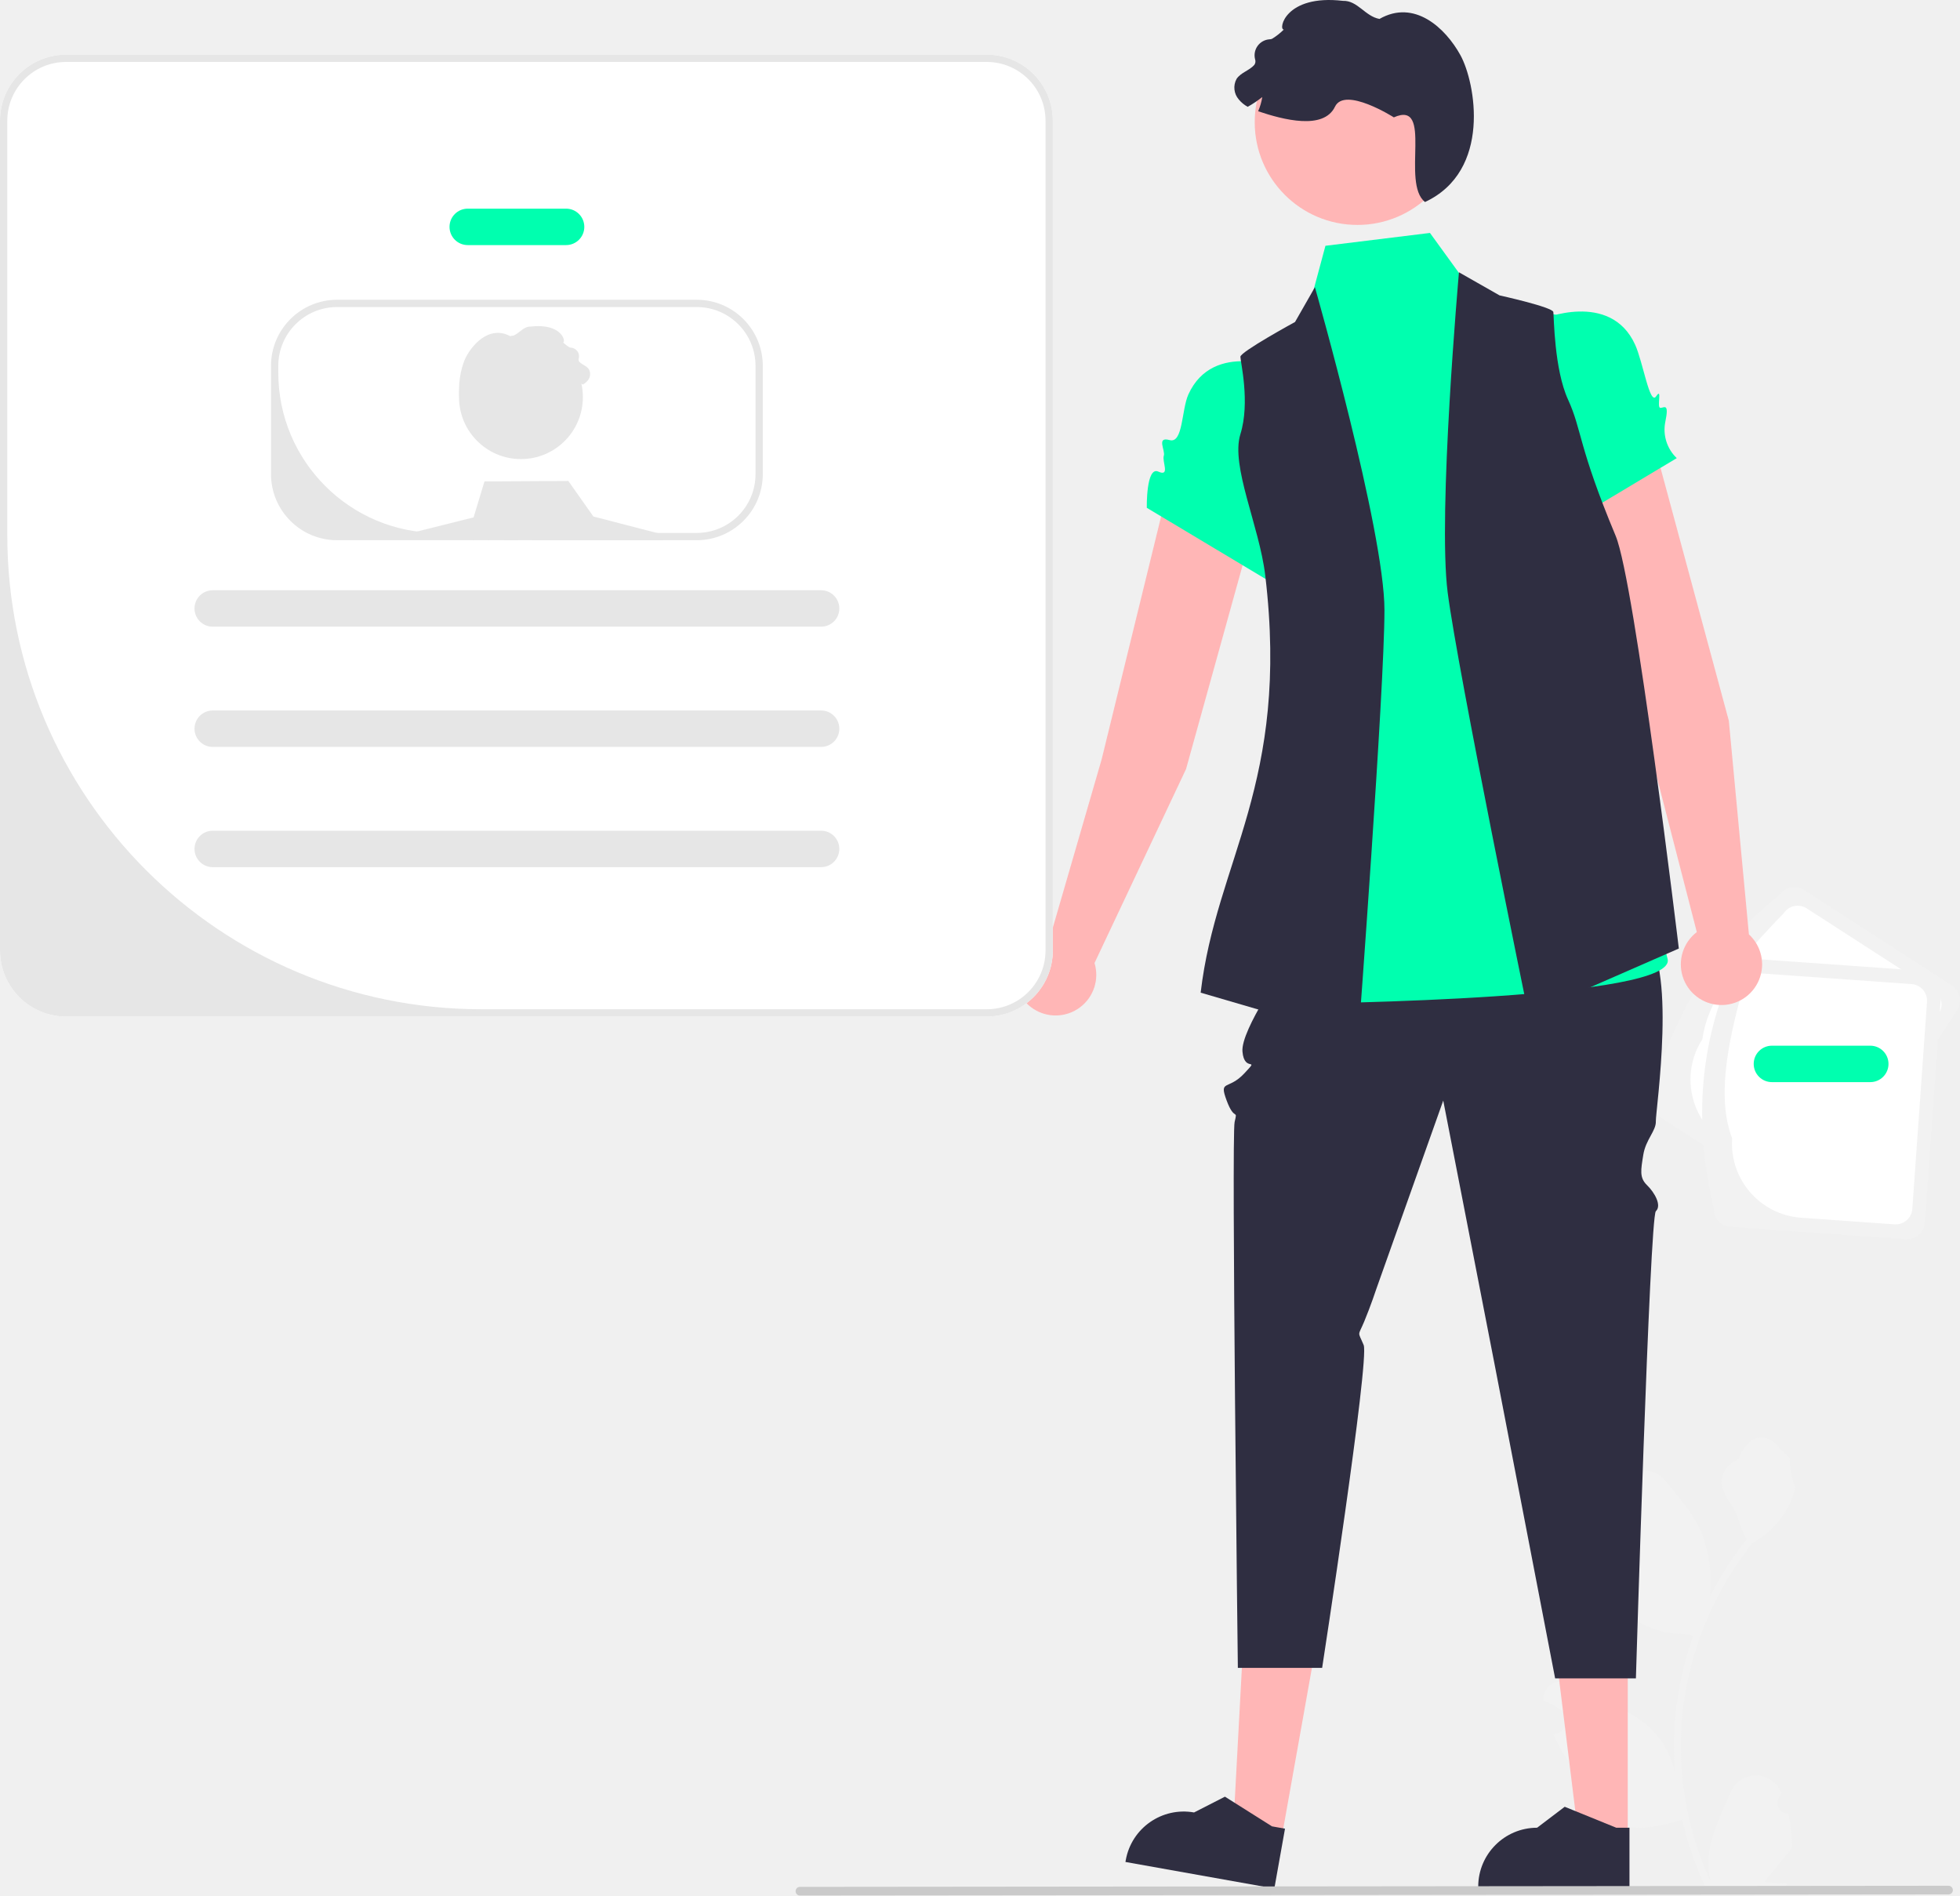
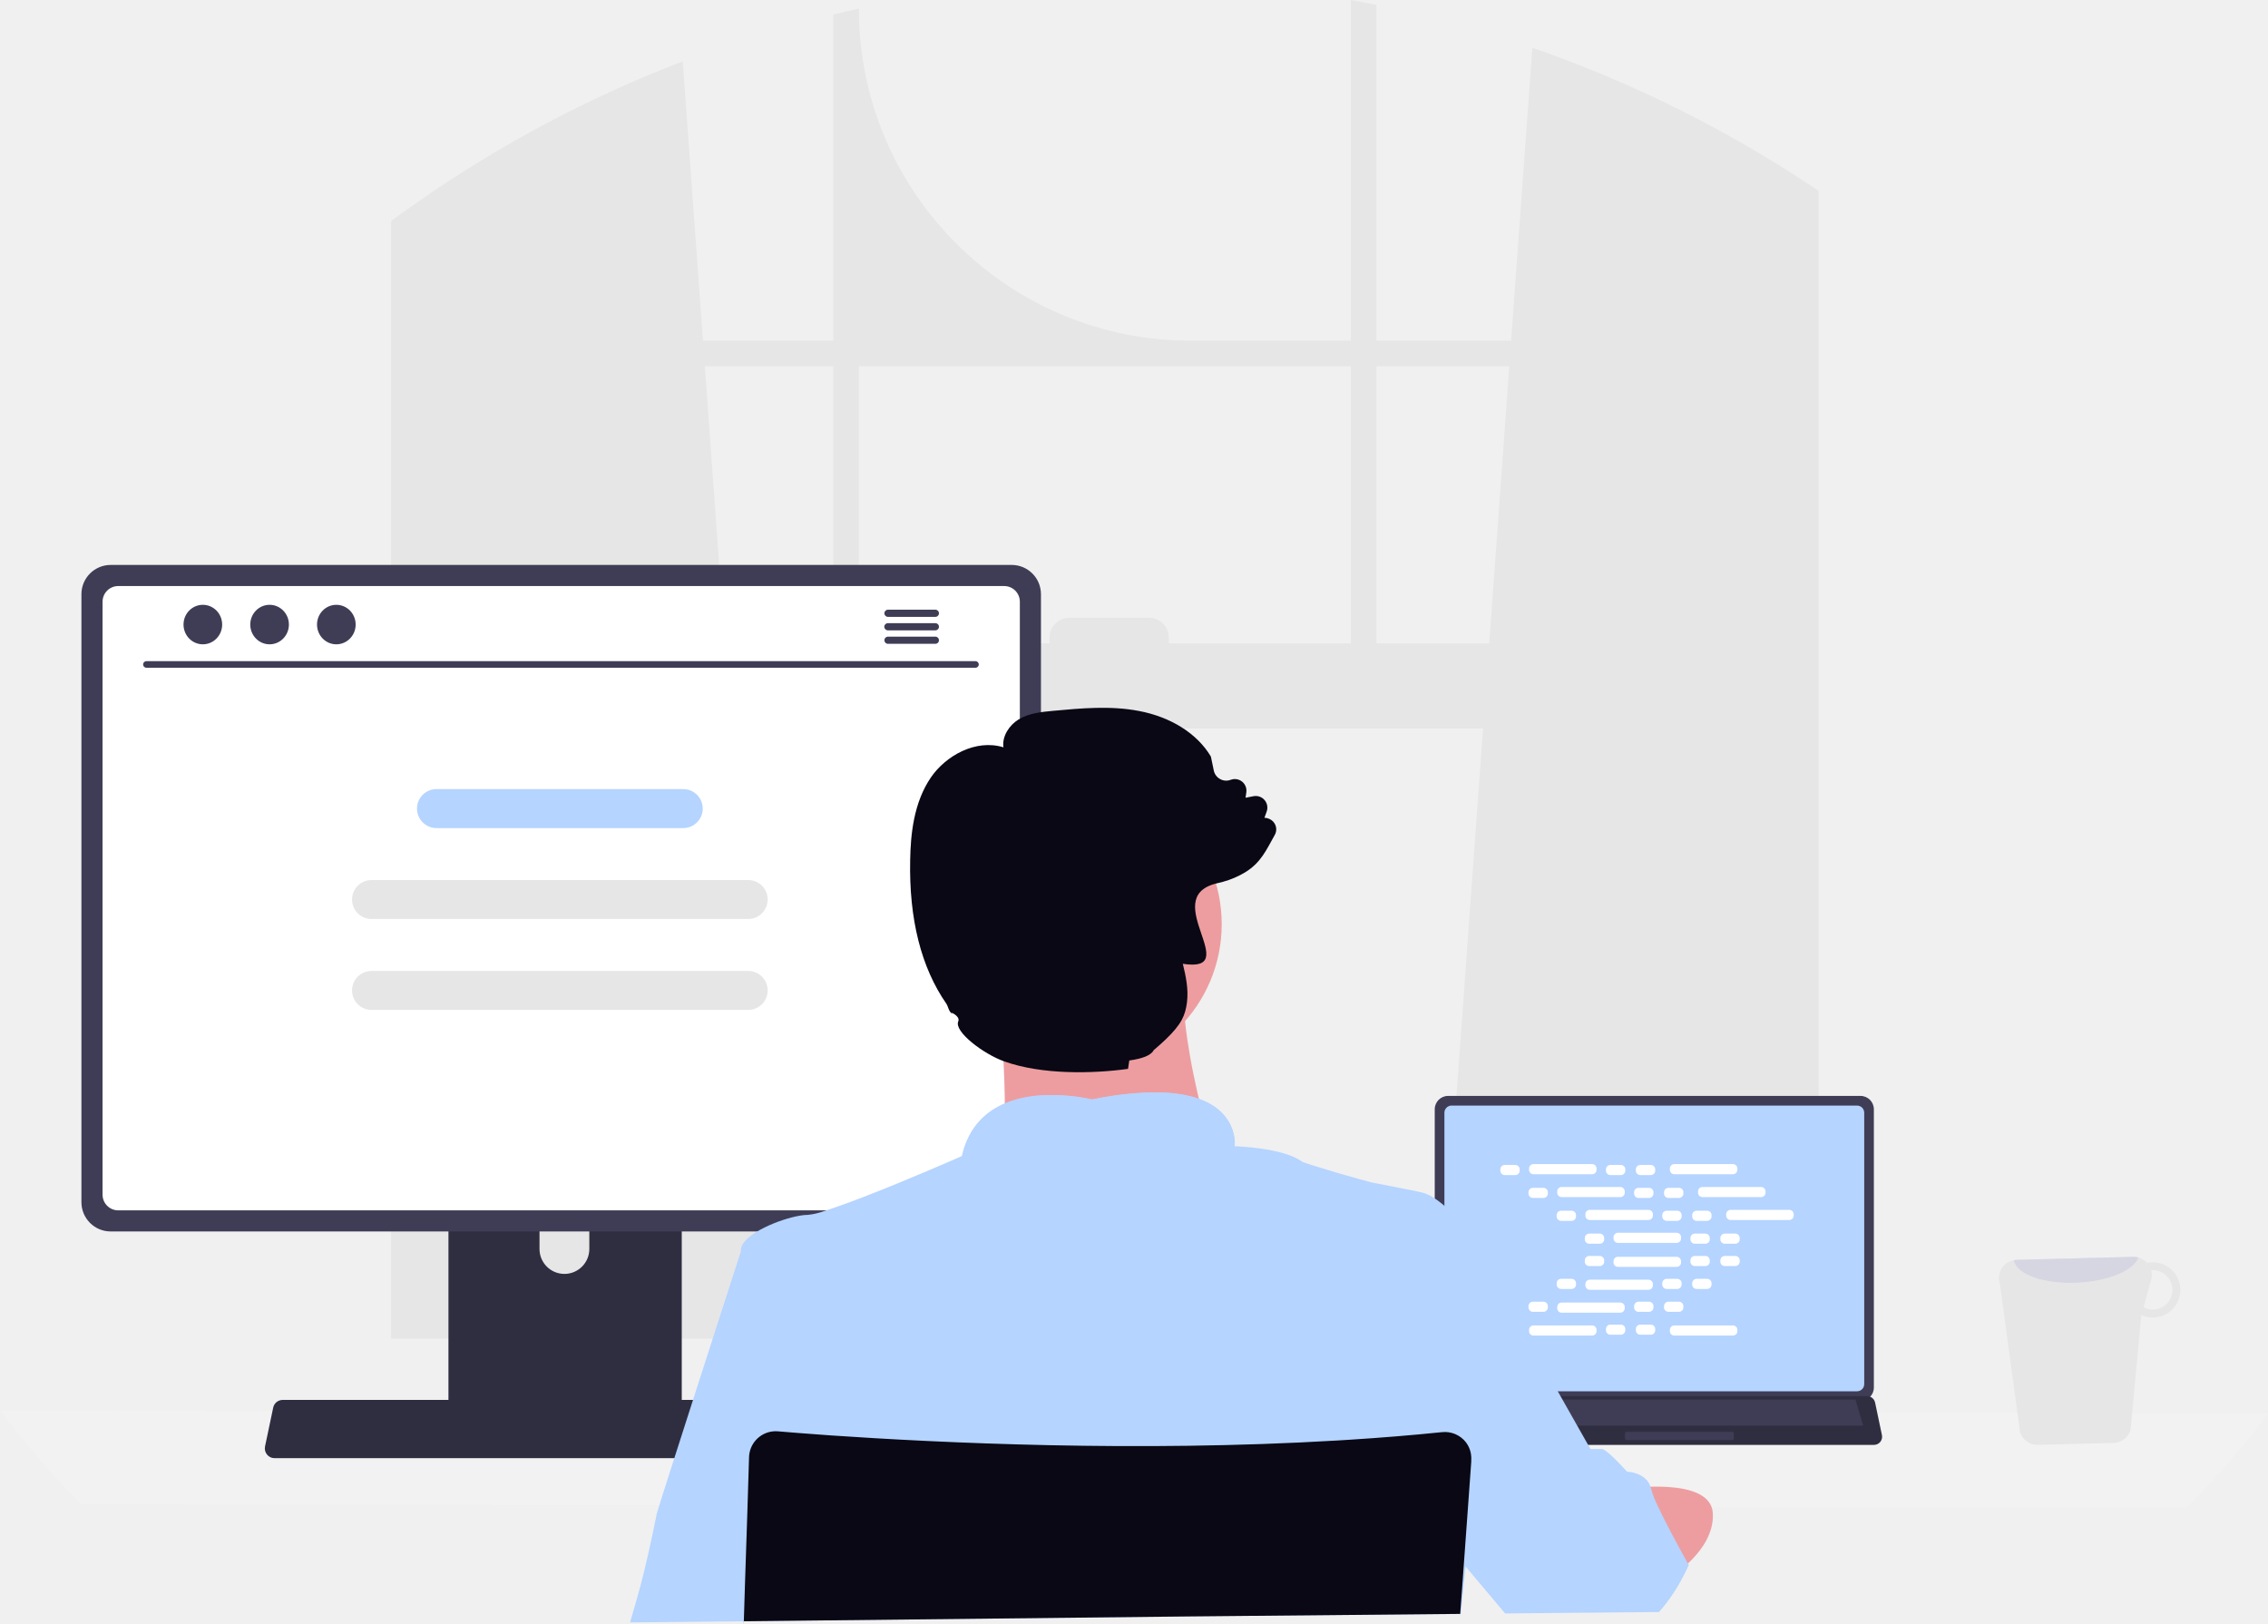
- <svg xmlns="http://www.w3.org/2000/svg" data-name="Layer 1" width="538.022" height="520.25" viewBox="0 0 538.022 520.25">
-   <path d="M821.828,687.588a2.807,2.807,0,0,1-2.035-4.866l.192-.765q-.038-.092-.076-.184a7.539,7.539,0,0,0-13.907.052c-2.275,5.478-5.17,10.966-5.883,16.758a22.304,22.304,0,0,0,.392,7.671,89.419,89.419,0,0,1-8.134-37.139,86.307,86.307,0,0,1,.535-9.628q.443-3.931,1.231-7.807a90.456,90.456,0,0,1,17.938-38.337A24.073,24.073,0,0,0,822.092,602.956a18.363,18.363,0,0,0,1.67-5.018c-.487.064-1.838-7.359-1.47-7.815-.679-1.031-1.895-1.543-2.637-2.549-3.689-5.002-8.773-4.129-11.426,2.669-5.669,2.861-5.724,7.606-2.245,12.169,2.213,2.903,2.517,6.832,4.459,9.94-.2.256-.408.503-.607.759a91.04,91.04,0,0,0-9.502,15.054,37.846,37.846,0,0,0-2.259-17.579c-2.163-5.217-6.216-9.611-9.786-14.122-4.288-5.418-13.08-3.053-13.836,3.814q-.011.1-.021.199.795.449,1.557.952a3.808,3.808,0,0,1-1.535,6.93l-.078.012a37.89,37.89,0,0,0,.999,5.665c-4.579,17.71,5.307,24.16,19.424,24.45.312.16.615.32.927.471a92.925,92.925,0,0,0-5.002,23.539,88.137,88.137,0,0,0,.064,14.231l-.024-.168a23.289,23.289,0,0,0-7.95-13.448c-6.118-5.026-14.762-6.877-21.363-10.916a4.371,4.371,0,0,0-6.694,4.252q.013.088.027.176a25.58,25.58,0,0,1,2.868,1.382q.795.449,1.557.952a3.808,3.808,0,0,1-1.535,6.93l-.078.012c-.056.008-.104.016-.16.024a37.923,37.923,0,0,0,6.975,10.923c2.863,15.46,15.162,16.927,28.318,12.425h.008a92.897,92.897,0,0,0,6.24,18.218H821.269c.08-.248.152-.503.224-.751a25.329,25.329,0,0,1-6.169-.367c1.654-2.03,3.308-4.075,4.962-6.105a1.384,1.384,0,0,0,.104-.12c.839-1.039,1.686-2.069,2.525-3.108l0-.001a37.101,37.101,0,0,0-1.087-9.451Z" transform="translate(-330.9891 -189.8751)" fill="#f2f2f2" />
-   <path d="M784.682,489.353c5.908-21.452,16.929-39.723,34.723-53.778a4.892,4.892,0,0,1,6.756-1.455l40.615,26.224a4.892,4.892,0,0,1,1.455,6.756l-34.723,53.778a4.892,4.892,0,0,1-6.756,1.455l-40.615-26.224A4.892,4.892,0,0,1,784.682,489.353Z" transform="translate(-330.9891 -189.8751)" fill="#f2f2f2" />
-   <path d="M798.285,475.121c1.522-11.335,10.899-22.921,22.323-34.574a4.582,4.582,0,0,1,6.328-1.362l34.905,22.537a4.582,4.582,0,0,1,1.363,6.328l-30.899,47.855a4.582,4.582,0,0,1-6.328,1.362l-21.623-13.961A20.41,20.41,0,0,1,798.285,475.121Z" transform="translate(-330.9891 -189.8751)" fill="#fff" />
-   <path d="M801.4,521.336c-5.154-21.646-4.294-42.966,4.531-63.854a4.892,4.892,0,0,1,5.221-4.529l48.224,3.422a4.892,4.892,0,0,1,4.529,5.221l-4.531,63.854a4.892,4.892,0,0,1-5.221,4.529l-48.224-3.422A4.892,4.892,0,0,1,801.4,521.336Z" transform="translate(-330.9891 -189.8751)" fill="#f2f2f2" />
-   <path d="M806.467,502.312c-4.125-10.667-1.487-25.337,2.913-41.051a4.582,4.582,0,0,1,4.889-4.241l41.444,2.941a4.582,4.582,0,0,1,4.242,4.889l-4.032,56.821a4.582,4.582,0,0,1-4.889,4.241l-25.674-1.822A20.41,20.41,0,0,1,806.467,502.312Z" transform="translate(-330.9891 -189.8751)" fill="#fff" />
-   <path d="M805.558,387.709l-20.659-76.467A12.785,12.785,0,0,0,769.39,302.229l0,0a12.785,12.785,0,0,0-9.023,16.212l23.895,78.772,12.502,48.477a11.157,11.157,0,1,0,14.304.638Z" transform="translate(-330.9891 -189.8751)" fill="#ffb6b6" />
-   <path d="M656.564,400.937l21.187-76.323a12.785,12.785,0,0,0-8.752-15.657l0,0a12.785,12.785,0,0,0-16.024,9.353l-19.577,79.955L619.454,446.347a11.157,11.157,0,1,0,11.983,7.838Z" transform="translate(-330.9891 -189.8751)" fill="#ffb6b6" />
-   <polygon points="446.816 504.239 433.315 504.238 426.893 452.165 446.818 452.166 446.816 504.239" fill="#ffb6b6" />
-   <path d="M778.28,708.198l-41.516-.002v-.525a16.16,16.16,0,0,1,16.159-16.159h.001l7.583-5.753,14.149,5.754,3.624 0Z" transform="translate(-330.9891 -189.8751)" fill="#2f2e41" />
-   <polygon points="351.81 504.375 338.519 502.004 341.337 449.611 360.953 453.11 351.81 504.375" fill="#ffb6b6" />
-   <path d="M680.795,708.198,639.924,700.909l.092-.517a16.16,16.16,0,0,1,18.744-13.071l.001 0,8.475-4.333,12.919,8.148,3.568.636Z" transform="translate(-330.9891 -189.8751)" fill="#2f2e41" />
-   <path d="M684.115,454.689S671.533,472.51,672.046,478.491s4.956,1.21.513,5.98-7.032,1.57-4.849,7.464,3.072,2.077,2.183,5.894.889,149.805.889,149.805h23.137s13.048-84.651,11.396-88.603-1.614-2.232.145-6.431,3.413-9.196,3.413-9.196l18.288-51.469,14.107,72.467L757.873,650.515h22.172s3.797-126.63,5.475-128.208-.33-5.124-2.436-7.167-1.686-4.119-1.008-8.329,3.542-6.559,3.443-9.201,6.122-44.626-3.653-51.305S684.115,454.689,684.115,454.689Z" transform="translate(-330.9891 -189.8751)" fill="#2f2e41" />
-   <path d="M761.477,277.175l-25.881-6.706L723.515,253.806l-28.691,3.527-6.107,22.728L668.292,291.916c36.614.219,16.897,106.293,22.278,113.137,4.379,5.569-21.858,18.819-13.635,27.271s5.183,5.07,3.275,14.271-15.818,18.94,0,18.843,111.265-1.46,108.538-12.368-2.684-8.138-6.796-14.977-6.88-3.017-5.496-13.109-3.111-17.898.02-22.364c4.806-6.855-.037-56.337-4.569-55.017Z" transform="translate(-330.9891 -189.8751)" fill="#00ffaf" />
-   <path d="M754.087,277.528s18.931-8.043,25.749,6.956c2.178,4.791,4.011,16.823,5.778,14.155s.062,3.181,1.156,3.189c.976.006,2.477-1.572,1.343,3.867a10.773,10.773,0,0,0,3.148,9.917l-32.904,19.706Z" transform="translate(-330.9891 -189.8751)" fill="#00ffaf" />
-   <path d="M682.957,291.164s-18.932-8.043-25.749,6.956c-1.917,4.218-1.44,13.591-5.174,12.539s-1.083,2.913-1.576,4.29c-.549,1.535,1.848,5.88-1.519,4.359s-3.155,9.939-3.155,9.939L678.688,348.953Z" transform="translate(-330.9891 -189.8751)" fill="#00ffaf" />
-   <path d="M691.933,268.7l-5.454,9.545s-14.999,8.181-14.999,9.545,2.727,12.497,0,21.247,5.206,25.206,6.818,38.748c6.818,57.268-13.456,78.077-17.726,114.537l43.268,12.637s7.183-95.812,7.183-117.629S691.933,268.7,691.933,268.7Z" transform="translate(-330.9891 -189.8751)" fill="#2f2e41" />
-   <path d="M731.476,264.61l11.146,6.34s14.587,3.216,14.761,4.568.226,15.725,4.048,24.056,2.769,12.76,13.064,37.386c5.26,12.582,17.335,113.25,17.335,113.25L750.53,468.269s-19.362-94.11-22.149-115.748S731.476,264.61,731.476,264.61Z" transform="translate(-330.9891 -189.8751)" fill="#2f2e41" />
-   <circle cx="372.616" cy="33.541" r="28.194" fill="#ffb6b6" />
-   <path d="M722.16,245.321c-6.665-5.209,2.446-28.126-8.56-23.234,0,0-13.451-8.56-16.154-2.935-3.129,6.513-14.259,3.559-21.094,1.26a16.608,16.608,0,0,0,1.137-3.901,31.229,31.229,0,0,1-3.999,2.678,8.117,8.117,0,0,1-2.446-2.006,4.967,4.967,0,0,1-.624-5.637c1.137-1.749,3.485-2.287,4.867-3.84a1.672,1.672,0,0,0,.23-1.536,4.394,4.394,0,0,1,3.937-5.503,1.58,1.58,0,0,0,.749-.163,17.133,17.133,0,0,0,3.192-2.519c-1.602.073.357-9.732,16.24-7.875,3.999-.147,6.087,4.263,10.024,4.96,9.545-5.454,18.065,2.413,22.21,9.934C736.015,212.524,740.503,236.761,722.16,245.321Z" transform="translate(-330.9891 -189.8751)" fill="#2f2e41" />
-   <path d="M601.859,204.875h-252.73a18.155,18.155,0,0,0-18.14,18.13V450.735a18.164,18.164,0,0,0,18.14,18.14h252.73a18.155,18.155,0,0,0,18.13-18.14V223.005A18.147,18.147,0,0,0,601.859,204.875Z" transform="translate(-330.9891 -189.8751)" fill="#fff" />
-   <path d="M486.383,257.143h-27a5,5,0,1,1,0-10h27a5,5,0,0,1,0,10Z" transform="translate(-330.9891 -189.8751)" fill="#00ffaf" />
-   <path d="M844.383,486.875h-27a5,5,0,0,1,0-10h27a5,5,0,0,1,0,10Z" transform="translate(-330.9891 -189.8751)" fill="#00ffaf" />
-   <path d="M556.383,361.875h-167a5,5,0,0,1,0-10h167a5,5,0,0,1,0,10Z" transform="translate(-330.9891 -189.8751)" fill="#e6e6e6" />
-   <path d="M556.383,394.875h-167a5,5,0,0,1,0-10h167a5,5,0,0,1,0,10Z" transform="translate(-330.9891 -189.8751)" fill="#e6e6e6" />
-   <path d="M556.383,427.875h-167a5,5,0,0,1,0-10h167a5,5,0,0,1,0,10Z" transform="translate(-330.9891 -189.8751)" fill="#e6e6e6" />
-   <path d="M522.249,272.145h-98.73a18.155,18.155,0,0,0-18.14,18.13v29.73a18.164,18.164,0,0,0,18.14,18.14h98.73a18.155,18.155,0,0,0,18.13-18.14v-29.73A18.147,18.147,0,0,0,522.249,272.145Zm16.13,47.86a16.14,16.14,0,0,1-16.14,16.14H451.366a43.987,43.987,0,0,1-43.987-43.987V290.275a16.156,16.156,0,0,1,16.14-16.13h98.73a16.147,16.147,0,0,1,16.13,16.13Z" transform="translate(-330.9891 -189.8751)" fill="#e6e6e6" />
-   <circle cx="143" cy="109" r="17" fill="#e6e6e6" />
-   <polygon points="182.11 148.27 106 148 130 142 132.99 132.13 156 132 162.89 141.76 180.29 146.27 181.87 146.68 182.11 148.27" fill="#e6e6e6" />
-   <path d="M464.328,309.729c3.648-2.852-1.339-15.395,4.686-12.718,0,0,7.363-4.686,8.842-1.606,1.713,3.565,7.805,1.948,11.547.689a9.091,9.091,0,0,1-.623-2.135,17.096,17.096,0,0,0,2.189,1.466,4.443,4.443,0,0,0,1.339-1.098,2.719,2.719,0,0,0,.341-3.086c-.623-.957-1.908-1.252-2.664-2.102a.915.915,0,0,1-.126-.841,2.405,2.405,0,0,0-2.155-3.012.865.865,0,0,1-.41-.089,9.378,9.378,0,0,1-1.747-1.379c.877.04-.195-5.327-8.889-4.311-2.189-.08-3.332,2.334-5.487,2.715-5.225-2.985-9.888,1.321-12.157,5.438S454.287,305.044,464.328,309.729Z" transform="translate(-330.9891 -189.8751)" fill="#e6e6e6" />
-   <path d="M601.859,204.875h-252.73a18.155,18.155,0,0,0-18.14,18.13V450.735a18.164,18.164,0,0,0,18.14,18.14h252.73a18.155,18.155,0,0,0,18.13-18.14V223.005A18.147,18.147,0,0,0,601.859,204.875Zm16.13,245.86a16.14,16.14,0,0,1-16.14,16.14H463.19A130.201,130.201,0,0,1,332.989,336.674V223.005a16.156,16.156,0,0,1,16.14-16.13h252.73a16.147,16.147,0,0,1,16.13,16.13Z" transform="translate(-330.9891 -189.8751)" fill="#e6e6e6" />
-   <path d="M865.896,709.818l-315.358.307a1.191,1.191,0,0,1,0-2.381l315.358-.307a1.191,1.191,0,0,1,0,2.381Z" transform="translate(-330.9891 -189.8751)" fill="#cacaca" />
+ <svg xmlns="http://www.w3.org/2000/svg" width="800" height="572.62" viewBox="0 0 800 572.62" role="img" artist="Katerina Limpitsouni" source="https://undraw.co/">
+   <g transform="translate(-28.583 -435)">
+     <path d="M878.163,227.233c-1-.664-2-1.294-3-1.936a435.517,435.517,0,0,0-91.985-44.589l-7.491,103.335H728.2V165.624c-2.989-.618-6-1.2-9.014-1.752V284.043H662.753A117.137,117.137,0,0,1,545.616,166.906h0c-3.024.653-6.025,1.352-9.026,2.1V284.043H490.627l-7.136-98.536a436.225,436.225,0,0,0-93.851,49.858c-.5.344-1.008.7-1.5,1.042-2.531,1.775-5.028,3.585-7.514,5.418V636.049H516.089l-2.394-33.158L500.523,420.835H765.779L752.607,602.891l-2.394,33.158H884.176V231.219Q881.186,229.192,878.163,227.233ZM536.591,390.769H498.347l-7.067-97.7h45.311Zm182.595,0H654.953v-1.936a7.078,7.078,0,0,0-7.09-7.078H619.939a7.075,7.075,0,0,0-7.078,7.078v1.936H545.616v-97.7H719.186Zm9.014,0v-97.7h46.834l-7.067,97.7Z" transform="translate(-214.08 271.129)" fill="#e6e6e6" />
+     <path d="M206.59,598.162a316.829,316.829,0,0,0,28.591,33.158L978,632.466a316.84,316.84,0,0,0,28.591-33.159Z" transform="translate(-178.007 334.261)" fill="#f2f2f2" />
+     <path d="M702.02,506.061v98.163a4.721,4.721,0,0,0,4.718,4.718H852.2a4.722,4.722,0,0,0,4.718-4.718V506.061a4.724,4.724,0,0,0-4.718-4.713H706.738a4.724,4.724,0,0,0-4.718,4.713Z" transform="translate(-167.359 320.188)" fill="#3f3d56" />
+     <path d="M705,506.849v95.73a2.526,2.526,0,0,0,2.521,2.521h143.04a2.526,2.526,0,0,0,2.521-2.521v-95.73a2.527,2.527,0,0,0-2.521-2.527H707.521A2.527,2.527,0,0,0,705,506.849Z" transform="translate(-166.926 320.62)" fill="#b5d4ff" />
+     <path d="M699.446,609.93A2.829,2.829,0,0,0,701.672,611H857.433a2.866,2.866,0,0,0,2.8-3.454l-2.418-11.485a2.871,2.871,0,0,0-1.785-2.082,2.775,2.775,0,0,0-1.017-.192H704.08a2.776,2.776,0,0,0-1.017.192,2.871,2.871,0,0,0-1.785,2.082l-2.418,11.485a2.864,2.864,0,0,0,.585,2.389Z" transform="translate(-167.827 333.625)" fill="#2f2e41" />
+     <rect width="4.797" height="2.878" rx="0.488" transform="translate(542.16 932.354) rotate(180)" fill="#3f3d56" />
+     <rect width="4.797" height="2.878" rx="0.488" transform="translate(542.274 937.151) rotate(180)" fill="#3f3d56" />
+     <path d="M.559,0H37.82a.559.559,0,0,1,.559.559v1.76a.559.559,0,0,1-.559.559H.559A.559.559,0,0,1,0,2.319V.559A.559.559,0,0,1,.559,0Z" transform="translate(640.14 942.909) rotate(180)" fill="#3f3d56" />
+     <rect width="6.833" height="3.576" rx="1.561" transform="translate(557.798 845.887)" fill="#fff" />
+     <rect width="6.833" height="3.576" rx="1.561" transform="translate(595.05 845.887)" fill="#fff" />
+     <rect width="6.833" height="3.576" rx="1.561" transform="translate(605.604 845.887)" fill="#fff" />
+     <rect width="23.819" height="3.576" rx="1.561" transform="translate(567.931 845.588)" fill="#fff" />
+     <rect width="23.819" height="3.576" rx="1.561" transform="translate(617.599 845.588)" fill="#fff" />
+     <rect width="6.833" height="3.576" rx="1.561" transform="translate(567.732 853.957)" fill="#fff" />
+     <rect width="6.833" height="3.576" rx="1.561" transform="translate(604.983 853.957)" fill="#fff" />
+     <rect width="6.833" height="3.576" rx="1.561" transform="translate(615.538 853.957)" fill="#fff" />
+     <rect width="23.819" height="3.576" rx="1.561" transform="translate(577.865 853.659)" fill="#fff" />
+     <rect width="23.819" height="3.576" rx="1.561" transform="translate(627.532 853.659)" fill="#fff" />
+     <rect width="6.833" height="3.576" rx="1.561" transform="translate(577.666 862.029)" fill="#fff" />
+     <rect width="6.833" height="3.576" rx="1.561" transform="translate(614.916 862.029)" fill="#fff" />
+     <rect width="6.833" height="3.576" rx="1.561" transform="translate(625.471 862.029)" fill="#fff" />
+     <rect width="23.819" height="3.576" rx="1.561" transform="translate(587.798 861.73)" fill="#fff" />
+     <rect width="23.819" height="3.576" rx="1.561" transform="translate(637.466 861.73)" fill="#fff" />
+     <rect width="6.833" height="3.576" rx="1.561" transform="translate(587.599 870.099)" fill="#fff" />
+     <rect width="6.833" height="3.576" rx="1.561" transform="translate(624.85 870.099)" fill="#fff" />
+     <rect width="6.833" height="3.576" rx="1.561" transform="translate(635.404 870.099)" fill="#fff" />
+     <rect width="23.819" height="3.576" rx="1.561" transform="translate(597.732 869.801)" fill="#fff" />
+     <rect width="6.833" height="3.576" rx="1.561" transform="translate(595.05 902.193)" fill="#fff" />
+     <rect width="6.833" height="3.576" rx="1.561" transform="translate(605.604 902.193)" fill="#fff" />
+     <rect width="23.819" height="3.576" rx="1.561" transform="translate(617.599 902.491)" fill="#fff" />
+     <rect width="6.833" height="3.576" rx="1.561" transform="translate(557.798 902.193)" fill="#fff" />
+     <rect width="23.819" height="3.576" rx="1.561" transform="translate(567.931 902.491)" fill="#fff" />
+     <rect width="6.833" height="3.576" rx="1.561" transform="translate(567.732 894.122)" fill="#fff" />
+     <rect width="6.833" height="3.576" rx="1.561" transform="translate(604.983 894.122)" fill="#fff" />
+     <rect width="6.833" height="3.576" rx="1.561" transform="translate(615.538 894.122)" fill="#fff" />
+     <rect width="23.819" height="3.576" rx="1.561" transform="translate(577.865 894.42)" fill="#fff" />
+     <rect width="6.833" height="3.576" rx="1.561" transform="translate(577.666 886.051)" fill="#fff" />
+     <rect width="6.833" height="3.576" rx="1.561" transform="translate(614.916 886.051)" fill="#fff" />
+     <rect width="6.833" height="3.576" rx="1.561" transform="translate(625.471 886.051)" fill="#fff" />
+     <rect width="23.819" height="3.576" rx="1.561" transform="translate(587.798 886.349)" fill="#fff" />
+     <rect width="6.833" height="3.576" rx="1.561" transform="translate(587.599 877.98)" fill="#fff" />
+     <rect width="6.833" height="3.576" rx="1.561" transform="translate(624.85 877.98)" fill="#fff" />
+     <rect width="6.833" height="3.576" rx="1.561" transform="translate(635.404 877.98)" fill="#fff" />
+     <rect width="23.819" height="3.576" rx="1.561" transform="translate(597.732 878.278)" fill="#fff" />
+     <path d="M398.28,501.855V619.324h82.295V501.855a3.949,3.949,0,0,0-2.783-3.78,3.636,3.636,0,0,0-1.18-.183H402.254A3.967,3.967,0,0,0,398.28,501.855ZM430.4,542.218a8.785,8.785,0,1,1,17.57,0v13.63a8.785,8.785,0,1,1-17.57,0Z" transform="translate(-211.513 319.685)" fill="#2f2e41" />
+     <path d="M398.06,600.632V611.96a2.229,2.229,0,0,0,2.211,2.222h78.378a2.222,2.222,0,0,0,2.211-2.222V600.632Z" transform="translate(-211.545 334.62)" fill="#3f3d56" />
+     <path d="M285.25,348.139V562.621a10.316,10.316,0,0,0,10.308,10.308H613.4a10.316,10.316,0,0,0,10.308-10.308V348.139a10.322,10.322,0,0,0-10.308-10.3H295.558a10.321,10.321,0,0,0-10.308,10.3Z" transform="translate(-227.944 296.419)" fill="#3f3d56" />
+     <path d="M291.76,349.863V559.03a5.519,5.519,0,0,0,5.509,5.509H609.806a5.519,5.519,0,0,0,5.509-5.509V349.863a5.521,5.521,0,0,0-5.509-5.521H297.269A5.521,5.521,0,0,0,291.76,349.863Z" transform="translate(-226.998 297.364)" fill="#fff" />
+     <path d="M342.5,614.239a3.377,3.377,0,0,0,2.657,1.271H531.094a3.422,3.422,0,0,0,3.344-4.123l-2.886-13.71a3.428,3.428,0,0,0-2.13-2.485,3.313,3.313,0,0,0-1.214-.229H348.03a3.316,3.316,0,0,0-1.214.229,3.427,3.427,0,0,0-2.13,2.485l-2.886,13.71A3.419,3.419,0,0,0,342.5,614.239Z" transform="translate(-219.734 333.796)" fill="#2f2e41" />
+     <path d="M597.848,369.794H305.409a1.163,1.163,0,1,1,0-2.326h292.44a1.163,1.163,0,1,1,0,2.326Z" transform="translate(-225.183 300.726)" fill="#3f3d56" />
+     <ellipse cx="6.815" cy="6.967" rx="6.815" ry="6.967" transform="translate(93.317 648.321)" fill="#3f3d56" />
+     <ellipse cx="6.815" cy="6.967" rx="6.815" ry="6.967" transform="translate(116.861 648.321)" fill="#3f3d56" />
+     <ellipse cx="6.815" cy="6.967" rx="6.815" ry="6.967" transform="translate(140.405 648.321)" fill="#3f3d56" />
+     <path d="M0,0H138.582l2.729,9.163H0Z" transform="translate(544.477 928.654)" fill="#3f3d56" />
+     <path d="M550.486,351.622H533.763a1.266,1.266,0,0,0,0,2.531h16.722a1.266,1.266,0,1,0,0-2.531Z" transform="translate(-191.998 298.422)" fill="#3f3d56" />
+     <path d="M550.489,355.772H533.767a1.266,1.266,0,1,0,0,2.532h16.722a1.266,1.266,0,1,0,0-2.531Z" transform="translate(-192.002 299.025)" fill="#3f3d56" />
+     <path d="M550.486,359.922H533.763a1.266,1.266,0,0,0,0,2.531h16.722a1.266,1.266,0,1,0,0-2.531Z" transform="translate(-191.998 299.629)" fill="#3f3d56" />
+     <g transform="translate(733.68 878.293)">
+       <path d="M900.245,605.468a6.468,6.468,0,0,0,6.233,4.366l26.706-.687a6.38,6.38,0,0,0,6.029-4.695l3.779-40.411a9.873,9.873,0,0,0,4.272.878,9.739,9.739,0,0,0-.489-19.472,8.249,8.249,0,0,0-1.75.182,6.6,6.6,0,0,0-4.913-2.12l-41.079,1.061a5.89,5.89,0,0,0-1.013.126,6.416,6.416,0,0,0-4.912,8.331Zm43.522-44.17,2.689-9.63a6.557,6.557,0,0,0,.021-3.4c.13,0,.246-.062.376-.062a6.966,6.966,0,1,1,.326,13.929A6.556,6.556,0,0,1,943.767,561.3Z" transform="translate(-892.779 -543.508)" fill="#e6e6e6" />
+       <path d="M897.978,544.7c.875,5,10.715,8.522,22.546,7.911,10.88-.5,19.776-4.322,21.406-8.849a6.072,6.072,0,0,0-1.859-.248l-41.079,1.061a5.9,5.9,0,0,0-1.013.126Z" transform="translate(-892.737 -543.508)" fill="#d6d6e3" />
+     </g>
+     <g transform="translate(250.837 684.649)">
+       <path d="M608.259,538.318s-88.873,10.718-80.387,0c3.073-3.877,3.921-15.363,3.751-28.448-.054-3.975-.2-8.092-.4-12.192-.983-19.65-3.349-38.854-3.349-38.854s77.708-36.621,68.776-7.592c-3.573,11.728-2.4,28.2.313,43.659.795,4.511,1.715,8.932,2.68,13.13A307.827,307.827,0,0,0,608.259,538.318Z" transform="translate(-399.458 -372.022)" fill="#ed9da0" />
+       <path d="M424.283,703.042v-.75l156.862-1.706,95.572-.893h.268l-.1,1.322.134-1.322h.17v-.152l1.224-12.013.464-4.546.143-1.42.125-1.188,5.52-18.409,5.52-18.382,4.645-15.479,7.092-23.652s-4.019-9.379-6.252-12.058-11-21.856-11-21.856-12.523-17.292-20.856-19.382c-3.492-.893-10.388-2.081-17.712-3.573-2.742-.554-23.758-6.624-25.009-7.467-6.565-4.814-23.018-5.359-23.652-5.359h0a.382.382,0,0,1,0-.063v-.08a9.146,9.146,0,0,0,0-1.125,7.175,7.175,0,0,0-.08-1.25,1.127,1.127,0,0,0-.063-.447c-.045-.322-.1-.661-.179-1.018a4.473,4.473,0,0,0-.107-.473,15.378,15.378,0,0,0-1.117-3.117c-.063-.143-.143-.295-.214-.438a16.294,16.294,0,0,0-1.518-2.349c-.116-.152-.241-.313-.375-.464a17.487,17.487,0,0,0-2.43-2.358c-.241-.188-.491-.384-.75-.563a4.172,4.172,0,0,0-.456-.322l-.795-.518-.741-.429c-.652-.357-1.34-.706-2.09-1.036-.232-.107-.482-.205-.732-.3s-.643-.25-.974-.375h-.054l-.67-.268c-.509-.17-1.027-.322-1.572-.473l-.831-.214-.893-.205-.893-.188c-.893-.179-1.849-.339-2.849-.464l-1.018-.125-1.045-.107-1.081-.089-1.536-.089-1.786-.063a111.389,111.389,0,0,0-23.448,2.494,64.549,64.549,0,0,0-16.3-1.5h-.777l-.893.054H528.6l-1.152.107a8.563,8.563,0,0,0-1.161.134c-.384.054-.786.1-1.17.161l-.589.1c-.581.1-1.17.205-1.786.33q-.295.054-.589.134c-.777.17-1.554.375-2.322.607-.384.107-.768.232-1.152.366-.2.054-.384.125-.572.2l-.572.205-.563.223-.67.268c-.339.143-.67.295-1,.456-.188.08-.375.17-.554.268s-.366.179-.536.277a24.783,24.783,0,0,0-5.547,3.912l-.456.438-.447.456c-.152.152-.295.313-.438.473a21.268,21.268,0,0,0-1.626,2.01c-.143.188-.277.375-.411.572a23.843,23.843,0,0,0-1.536,2.608c-.116.214-.223.438-.33.652a29.205,29.205,0,0,0-1.786,4.689q-.25.893-.456,1.786s-18.909,8.343-34.593,14.381c-4.171,1.608-8.1,3.064-11.388,4.162-.956.321-1.849.616-2.68.893a23.849,23.849,0,0,1-5.582,1.286,17.553,17.553,0,0,0-2.68.25c-7.208,1.17-19.561,6.252-20.91,11.353a3.294,3.294,0,0,0-.089,1.25s-29.377,90.954-29.7,92.624c-1.3,6.806-4.2,19.766-5.627,25.009-1.063,3.912-2.608,9.271-3.671,12.951a1.253,1.253,0,0,1-.089.313l40.042-.393v.75h.125Z" transform="translate(-384.17 -380.107)" fill="#b5d4ff" />
+       <path d="M611.55,533.527c-25.9,4.77-74.671,3.742-95.75,3.019,7.726-27.689,45.4-18.275,45.4-18.275C607.835,508.964,611.407,528.275,611.55,533.527Z" transform="translate(-398.229 -380.111)" fill="#b5d4ff" />
+       <path d="M776.94,672.225s30.511-4.689,31.11,8.709-15.559,22.758-15.559,22.758Z" transform="translate(-426.121 -396.736)" fill="#ed9da0" />
+       <path d="M791.874,692.2s-.795,1.893-2.26,4.636a61.634,61.634,0,0,1-8.039,11.763l-.241.259h-1.447l-51.573.473h-1.233l-.152-.179-10-11.87-3.769-4.475-.152-.188-.321-.375-.179-.214-.232-.277-7.333-8.7,2.68-11.165,4.564-18.811.116-.456.893-3.573.634-2.68,2.126-8.735,7.288-30.056,12.951,6.7L749.85,638.4l7.333,12.951H761.2c.759,0,2.5,1.465,4.252,3.153.625.6,1.25,1.233,1.786,1.786,1.59,1.643,2.849,3.055,2.849,3.055s6.511.143,8.262,5.27a6.249,6.249,0,0,1,.223.759,35.994,35.994,0,0,0,2.26,5.859c1.152,2.51,2.6,5.359,4.064,8.208,2.724,5.225,5.493,10.2,6.511,12l.125.223Z" transform="translate(-418.431 -389.916)" fill="#b5d4ff" />
+       <path d="M429.08,717.336v-.75l156.862-1.706,95.572-.893h.268v-.152l.893-12,.384-5.359,1.465-20.2,1.152-15.988v-.393a9.484,9.484,0,0,0-.1-2.206.269.269,0,0,0,0-.089,9.282,9.282,0,0,0-1.786-4.144,9.414,9.414,0,0,0-8.414-3.573c-10.817,1.108-21.74,1.992-32.673,2.68-1.492.107-2.983.2-4.466.277-70.509,4.189-140.383.795-178.192-1.786l-2.68-.2c-6.547-.465-12.022-.893-16.238-1.259a9.414,9.414,0,0,0-10.039,7.619,9.827,9.827,0,0,0-.161,1.465l-.607,19.793-.831,25.072-.393,12.826v1Z" transform="translate(-388.967 -394.4)" fill="#090814" />
+       <ellipse cx="51.737" cy="51.737" rx="51.737" ry="51.737" transform="translate(105.21 24.575)" fill="#ed9da0" />
+       <path d="M670.988,405.522a4.365,4.365,0,0,0-3.123-1.382l.778-2.16a4.1,4.1,0,0,0-4.6-5.457l-2.833.546.267-1.893a4.1,4.1,0,0,0-5.492-4.435,4.373,4.373,0,0,1-3.762-.267,4.466,4.466,0,0,1-2.229-3.031l-.987-4.76-.1-.255c-4.807-8.012-14.049-13.84-25.359-15.977-10.067-1.916-20.389-.94-30.34-.023-3.948.372-8.406.79-12.122,3.065-3.158,1.951-5.829,5.852-5.283,9.788-9.811-3.007-20.331,3-25.544,10.566-6.177,9.01-7.187,20.3-7.35,29.12-.441,20.877,3.867,37.957,12.772,50.775.65.929.813,2.868,2.1,3.518l-.267-.43c1.44.72,2.9,1.881,2.357,3.123-1.567,3.576,8.848,11.483,16.186,14.1,13.388,4.772,31.187,4.366,43.7,2.647l.441-2.961c4.517-.615,7.7-1.788,8.592-3.623,1.579-1.347,2.926-2.554,4.1-3.669l.012-.012c.023-.023.07-.058.093-.081,5.655-5.422,6.967-8.511,7.559-13.213.569-4.61-.441-9.289-1.475-13.5,21.759,3.367-8.569-23.176,11.7-28.308a6.308,6.308,0,0,1,.708-.174c.592-.139,1.184-.279,1.753-.441a30.7,30.7,0,0,0,7.8-3.332c5.666-3.448,7.536-8.023,10.462-13.178a3.978,3.978,0,0,0-.522-4.679Z" transform="translate(-444.113 -365.348)" fill="#090814" />
+     </g>
+     <g transform="translate(152.761 713.325)">
+       <path d="M6.872,0H93.92a6.872,6.872,0,1,1,0,13.744H6.872A6.872,6.872,0,0,1,6.872,0Z" transform="translate(22.907 0)" fill="#b5d4ff" />
+       <path d="M6.872,0H139.735a6.872,6.872,0,0,1,0,13.744H6.872A6.872,6.872,0,0,1,6.872,0Z" transform="translate(0 32.07)" fill="#e6e6e6" />
+       <path d="M6.872,0H139.735a6.872,6.872,0,0,1,0,13.744H6.872A6.872,6.872,0,0,1,6.872,0Z" transform="translate(0 64.141)" fill="#e6e6e6" />
+     </g>
+   </g>
</svg>
